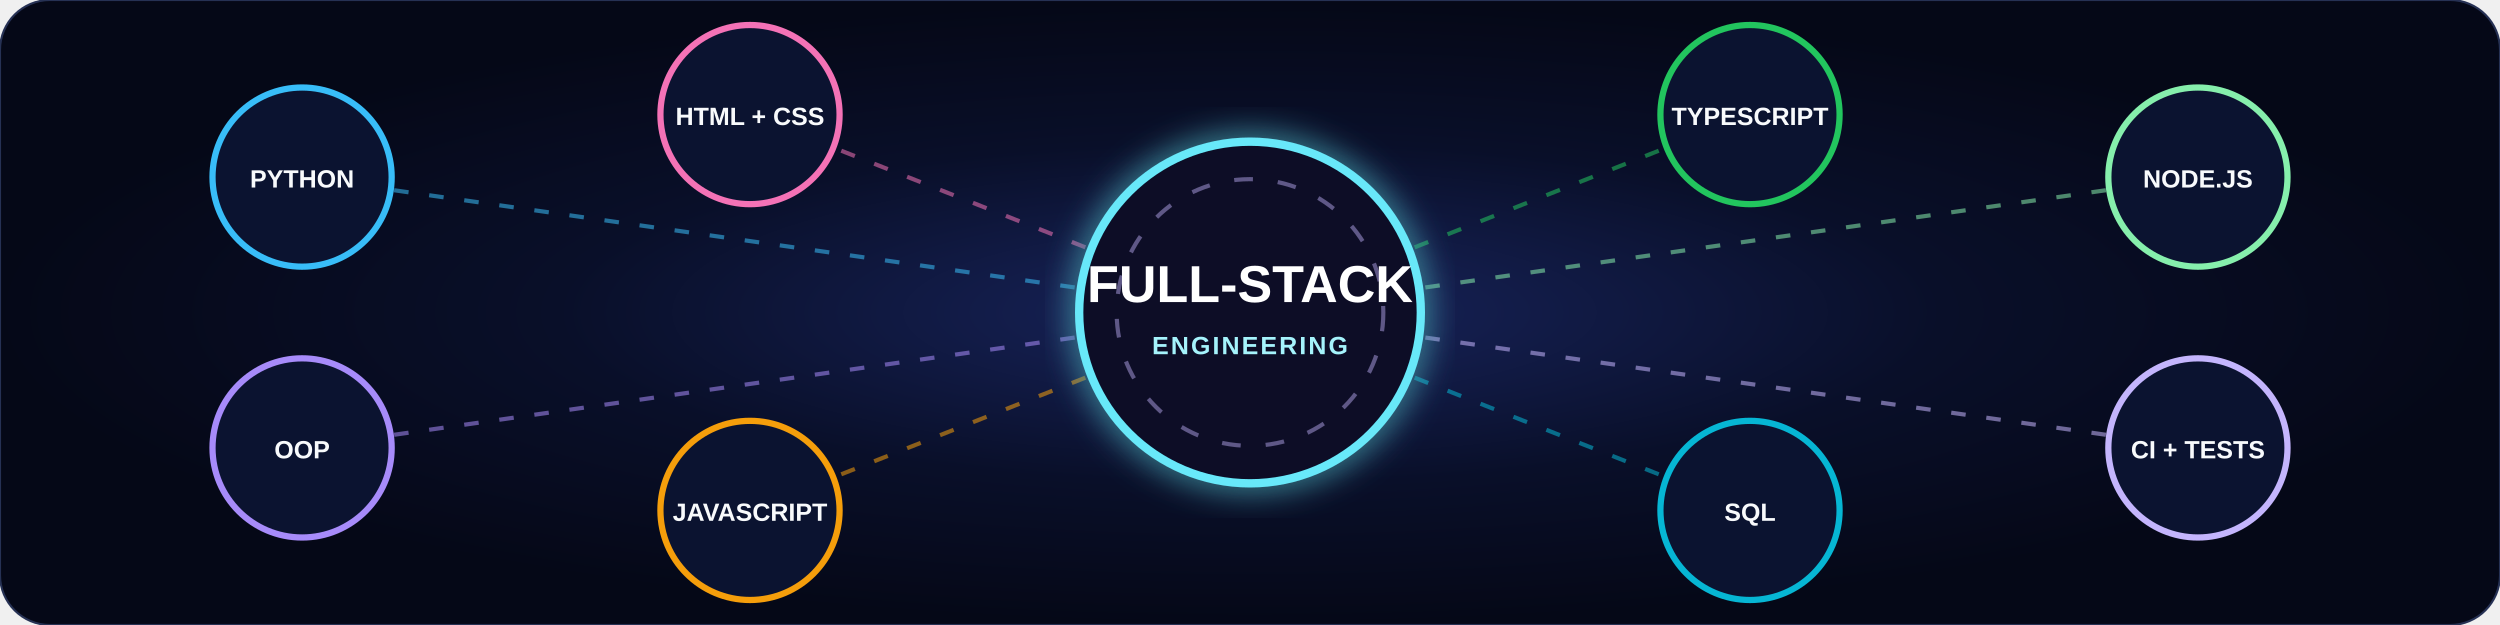
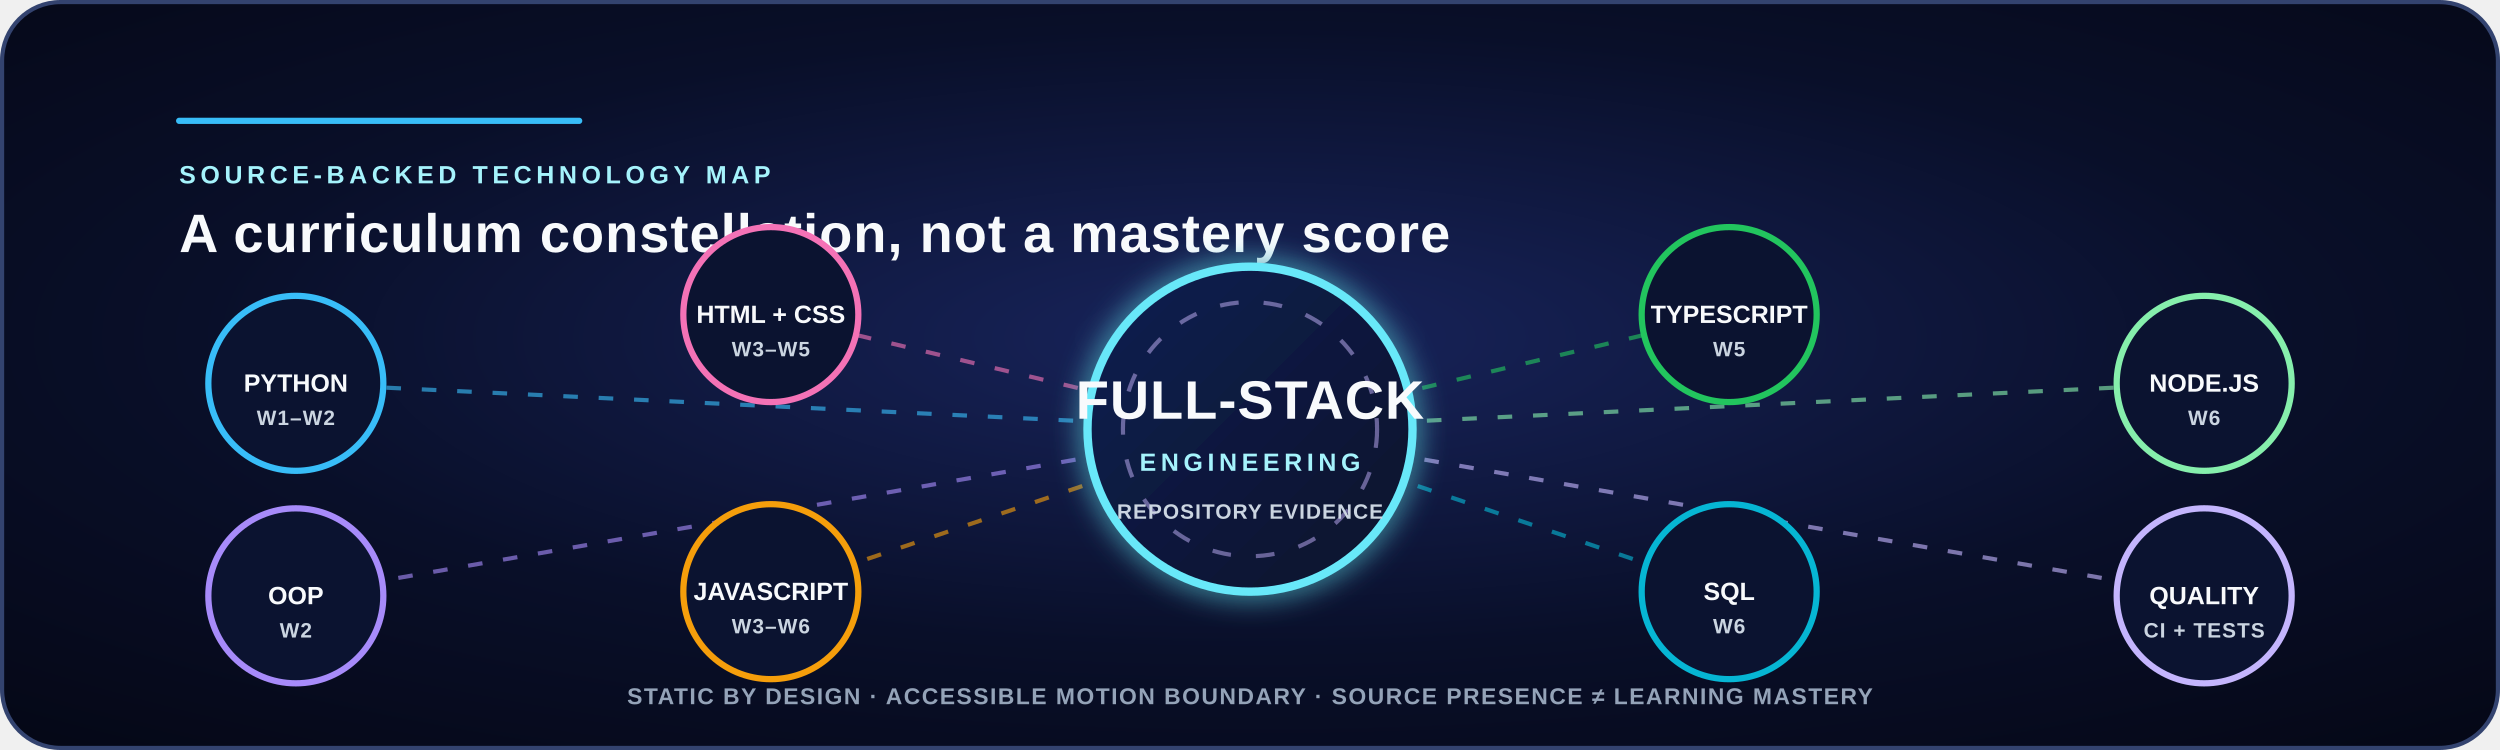
- <svg xmlns="http://www.w3.org/2000/svg" width="1200" height="300" viewBox="0 0 1200 300" role="img" aria-label="Fullstack2026 technology constellation">
+ <svg xmlns="http://www.w3.org/2000/svg" width="1200" height="360" viewBox="0 0 1200 360" role="img" aria-labelledby="title description">
  <defs>
-     <radialGradient id="bg">
-       <stop stop-color="#18245c" />
-       <stop offset=".55" stop-color="#090f29" />
+     <radialGradient id="background" cx="50%" cy="45%" r="72%">
+       <stop offset="0" stop-color="#18245c" />
+       <stop offset="0.58" stop-color="#090f29" />
      <stop offset="1" stop-color="#050817" />
    </radialGradient>
-     <filter id="glow">
-       <feGaussianBlur stdDeviation="8" result="b" />
+     <linearGradient id="core" x1="0" y1="0" x2="1" y2="1">
+       <stop stop-color="#132252" />
+       <stop offset="1" stop-color="#090f29" />
+     </linearGradient>
+     <filter id="soft-glow" x="-40%" y="-40%" width="180%" height="180%">
+       <feGaussianBlur stdDeviation="7" result="blur" />
      <feMerge>
-         <feMergeNode in="b" />
+         <feMergeNode in="blur" />
        <feMergeNode in="SourceGraphic" />
      </feMerge>
    </filter>
-     <style>.center{font:900 25px 'Segoe UI',Arial,sans-serif;fill:#fff}.sub{font:700 12px 'Segoe UI',Arial,sans-serif;fill:#a5f3fc;letter-spacing:1px}.node{font:800 12px 'Segoe UI',Arial,sans-serif;fill:#f8fafc}</style>
+     <style>
+       .eyebrow { font: 700 12px 'Segoe UI', Arial, sans-serif; fill: #a5f3fc; letter-spacing: 2.2px; }
+       .heading { font: 900 26px 'Segoe UI', Arial, sans-serif; fill: #f8fafc; letter-spacing: 0.5px; }
+       .node-label { font: 800 12px 'Segoe UI', Arial, sans-serif; fill: #f8fafc; }
+       .node-note { font: 600 10px 'Segoe UI', Arial, sans-serif; fill: #cbd5e1; letter-spacing: 0.5px; }
+       .footer { font: 600 11px 'Segoe UI', Arial, sans-serif; fill: #94a3b8; letter-spacing: 0.7px; }
+     </style>
  </defs>
-   <rect width="1200" height="300" rx="24" fill="url(#bg)" stroke="#263154" />
-   <g stroke-width="2" stroke-dasharray="7 10" opacity=".55">
-     <line x1="600" y1="150" x2="145" y2="85" stroke="#38bdf8">
-       <animate attributeName="stroke-dashoffset" from="0" to="-68" dur="3s" repeatCount="indefinite" />
-     </line>
-     <line x1="600" y1="150" x2="145" y2="215" stroke="#a78bfa">
-       <animate attributeName="stroke-dashoffset" from="0" to="-68" dur="3.2s" repeatCount="indefinite" />
-     </line>
-     <line x1="600" y1="150" x2="360" y2="55" stroke="#f472b6">
-       <animate attributeName="stroke-dashoffset" from="0" to="-68" dur="3.4s" repeatCount="indefinite" />
-     </line>
-     <line x1="600" y1="150" x2="360" y2="245" stroke="#f59e0b">
-       <animate attributeName="stroke-dashoffset" from="0" to="-68" dur="3.6s" repeatCount="indefinite" />
-     </line>
-     <line x1="600" y1="150" x2="840" y2="55" stroke="#22c55e">
-       <animate attributeName="stroke-dashoffset" from="0" to="-68" dur="3.8s" repeatCount="indefinite" />
-     </line>
-     <line x1="600" y1="150" x2="840" y2="245" stroke="#06b6d4">
-       <animate attributeName="stroke-dashoffset" from="0" to="-68" dur="4s" repeatCount="indefinite" />
-     </line>
-     <line x1="600" y1="150" x2="1055" y2="85" stroke="#86efac">
-       <animate attributeName="stroke-dashoffset" from="0" to="-68" dur="4.2s" repeatCount="indefinite" />
-     </line>
-     <line x1="600" y1="150" x2="1055" y2="215" stroke="#c4b5fd">
-       <animate attributeName="stroke-dashoffset" from="0" to="-68" dur="4.4s" repeatCount="indefinite" />
-     </line>
+   <rect x="1" y="1" width="1198" height="358" rx="28" fill="url(#background)" stroke="#33436f" stroke-width="2" />
+   <path d="M86 58H278" stroke="#38bdf8" stroke-width="3" stroke-linecap="round" />
+   <text x="86" y="88" class="eyebrow">SOURCE-BACKED TECHNOLOGY MAP</text>
+   <text x="86" y="121" class="heading">A curriculum constellation, not a mastery score</text>
+   <g fill="none" stroke-width="2" stroke-dasharray="7 10" opacity="0.62">
+     <line x1="600" y1="206" x2="142" y2="184" stroke="#38bdf8" />
+     <line x1="600" y1="206" x2="142" y2="286" stroke="#a78bfa" />
+     <line x1="600" y1="206" x2="370" y2="151" stroke="#f472b6" />
+     <line x1="600" y1="206" x2="370" y2="284" stroke="#f59e0b" />
+     <line x1="600" y1="206" x2="830" y2="151" stroke="#22c55e" />
+     <line x1="600" y1="206" x2="830" y2="284" stroke="#06b6d4" />
+     <line x1="600" y1="206" x2="1058" y2="184" stroke="#86efac" />
+     <line x1="600" y1="206" x2="1058" y2="286" stroke="#c4b5fd" />
  </g>
-   <circle cx="600" cy="150" r="82" fill="#0b1028" stroke="#67e8f9" stroke-width="4" filter="url(#glow)">
-     <animate attributeName="stroke" values="#67e8f9;#c4b5fd;#86efac;#67e8f9" dur="6s" repeatCount="indefinite" />
-   </circle>
-   <circle cx="600" cy="150" r="64" fill="none" stroke="#c4b5fd" stroke-opacity=".45" stroke-width="2" stroke-dasharray="9 12">
-     <animateTransform attributeName="transform" type="rotate" from="0 600 150" to="360 600 150" dur="12s" repeatCount="indefinite" />
-   </circle>
-   <text x="600" y="145" text-anchor="middle" class="center">FULL-STACK</text>
-   <text x="600" y="170" text-anchor="middle" class="sub">ENGINEERING</text>
-   <g transform="translate(145 85)">
-     <circle r="43" fill="#0b1330" stroke="#38bdf8" stroke-width="3">
-       <animate attributeName="r" values="41;46;41" dur="4s" repeatCount="indefinite" />
-     </circle>
-     <text y="5" text-anchor="middle" class="node">PYTHON</text>
+   <g filter="url(#soft-glow)">
+     <circle cx="600" cy="206" r="78" fill="url(#core)" stroke="#67e8f9" stroke-width="4" />
+     <circle cx="600" cy="206" r="61" fill="none" stroke="#c4b5fd" stroke-opacity="0.5" stroke-width="2" stroke-dasharray="9 12" />
  </g>
-   <g transform="translate(145 215)">
-     <circle r="43" fill="#0b1330" stroke="#a78bfa" stroke-width="3">
-       <animate attributeName="r" values="41;46;41" dur="4s" begin=".25s" repeatCount="indefinite" />
-     </circle>
-     <text y="5" text-anchor="middle" class="node">OOP</text>
+   <text x="600" y="201" text-anchor="middle" class="heading">FULL-STACK</text>
+   <text x="600" y="226" text-anchor="middle" class="eyebrow">ENGINEERING</text>
+   <text x="600" y="249" text-anchor="middle" class="node-note">REPOSITORY EVIDENCE</text>
+   <g transform="translate(142 184)">
+     <circle r="42" fill="#0b1330" stroke="#38bdf8" stroke-width="3" />
+     <text y="4" text-anchor="middle" class="node-label">PYTHON</text>
+     <text y="20" text-anchor="middle" class="node-note">W1–W2</text>
  </g>
-   <g transform="translate(360 55)">
-     <circle r="43" fill="#0b1330" stroke="#f472b6" stroke-width="3">
-       <animate attributeName="r" values="41;46;41" dur="4s" begin=".5s" repeatCount="indefinite" />
-     </circle>
-     <text y="5" text-anchor="middle" class="node">HTML + CSS</text>
+   <g transform="translate(142 286)">
+     <circle r="42" fill="#0b1330" stroke="#a78bfa" stroke-width="3" />
+     <text y="4" text-anchor="middle" class="node-label">OOP</text>
+     <text y="20" text-anchor="middle" class="node-note">W2</text>
  </g>
-   <g transform="translate(360 245)">
-     <circle r="43" fill="#0b1330" stroke="#f59e0b" stroke-width="3">
-       <animate attributeName="r" values="41;46;41" dur="4s" begin=".75s" repeatCount="indefinite" />
-     </circle>
-     <text y="5" text-anchor="middle" class="node">JAVASCRIPT</text>
+   <g transform="translate(370 151)">
+     <circle r="42" fill="#0b1330" stroke="#f472b6" stroke-width="3" />
+     <text y="4" text-anchor="middle" class="node-label">HTML + CSS</text>
+     <text y="20" text-anchor="middle" class="node-note">W3–W5</text>
  </g>
-   <g transform="translate(840 55)">
-     <circle r="43" fill="#0b1330" stroke="#22c55e" stroke-width="3">
-       <animate attributeName="r" values="41;46;41" dur="4s" begin="1s" repeatCount="indefinite" />
-     </circle>
-     <text y="5" text-anchor="middle" class="node">TYPESCRIPT</text>
+   <g transform="translate(370 284)">
+     <circle r="42" fill="#0b1330" stroke="#f59e0b" stroke-width="3" />
+     <text y="4" text-anchor="middle" class="node-label">JAVASCRIPT</text>
+     <text y="20" text-anchor="middle" class="node-note">W3–W6</text>
  </g>
-   <g transform="translate(840 245)">
-     <circle r="43" fill="#0b1330" stroke="#06b6d4" stroke-width="3">
-       <animate attributeName="r" values="41;46;41" dur="4s" begin="1.25s" repeatCount="indefinite" />
-     </circle>
-     <text y="5" text-anchor="middle" class="node">SQL</text>
+   <g transform="translate(830 151)">
+     <circle r="42" fill="#0b1330" stroke="#22c55e" stroke-width="3" />
+     <text y="4" text-anchor="middle" class="node-label">TYPESCRIPT</text>
+     <text y="20" text-anchor="middle" class="node-note">W5</text>
  </g>
-   <g transform="translate(1055 85)">
-     <circle r="43" fill="#0b1330" stroke="#86efac" stroke-width="3">
-       <animate attributeName="r" values="41;46;41" dur="4s" begin="1.5s" repeatCount="indefinite" />
-     </circle>
-     <text y="5" text-anchor="middle" class="node">NODE.JS</text>
+   <g transform="translate(830 284)">
+     <circle r="42" fill="#0b1330" stroke="#06b6d4" stroke-width="3" />
+     <text y="4" text-anchor="middle" class="node-label">SQL</text>
+     <text y="20" text-anchor="middle" class="node-note">W6</text>
  </g>
-   <g transform="translate(1055 215)">
-     <circle r="43" fill="#0b1330" stroke="#c4b5fd" stroke-width="3">
-       <animate attributeName="r" values="41;46;41" dur="4s" begin="1.75s" repeatCount="indefinite" />
-     </circle>
-     <text y="5" text-anchor="middle" class="node">CI + TESTS</text>
+   <g transform="translate(1058 184)">
+     <circle r="42" fill="#0b1330" stroke="#86efac" stroke-width="3" />
+     <text y="4" text-anchor="middle" class="node-label">NODE.JS</text>
+     <text y="20" text-anchor="middle" class="node-note">W6</text>
  </g>
+   <g transform="translate(1058 286)">
+     <circle r="42" fill="#0b1330" stroke="#c4b5fd" stroke-width="3" />
+     <text y="4" text-anchor="middle" class="node-label">QUALITY</text>
+     <text y="20" text-anchor="middle" class="node-note">CI + TESTS</text>
+   </g>
+   <text x="600" y="338" text-anchor="middle" class="footer">STATIC BY DESIGN · ACCESSIBLE MOTION BOUNDARY · SOURCE PRESENCE ≠ LEARNING MASTERY</text>
</svg>
